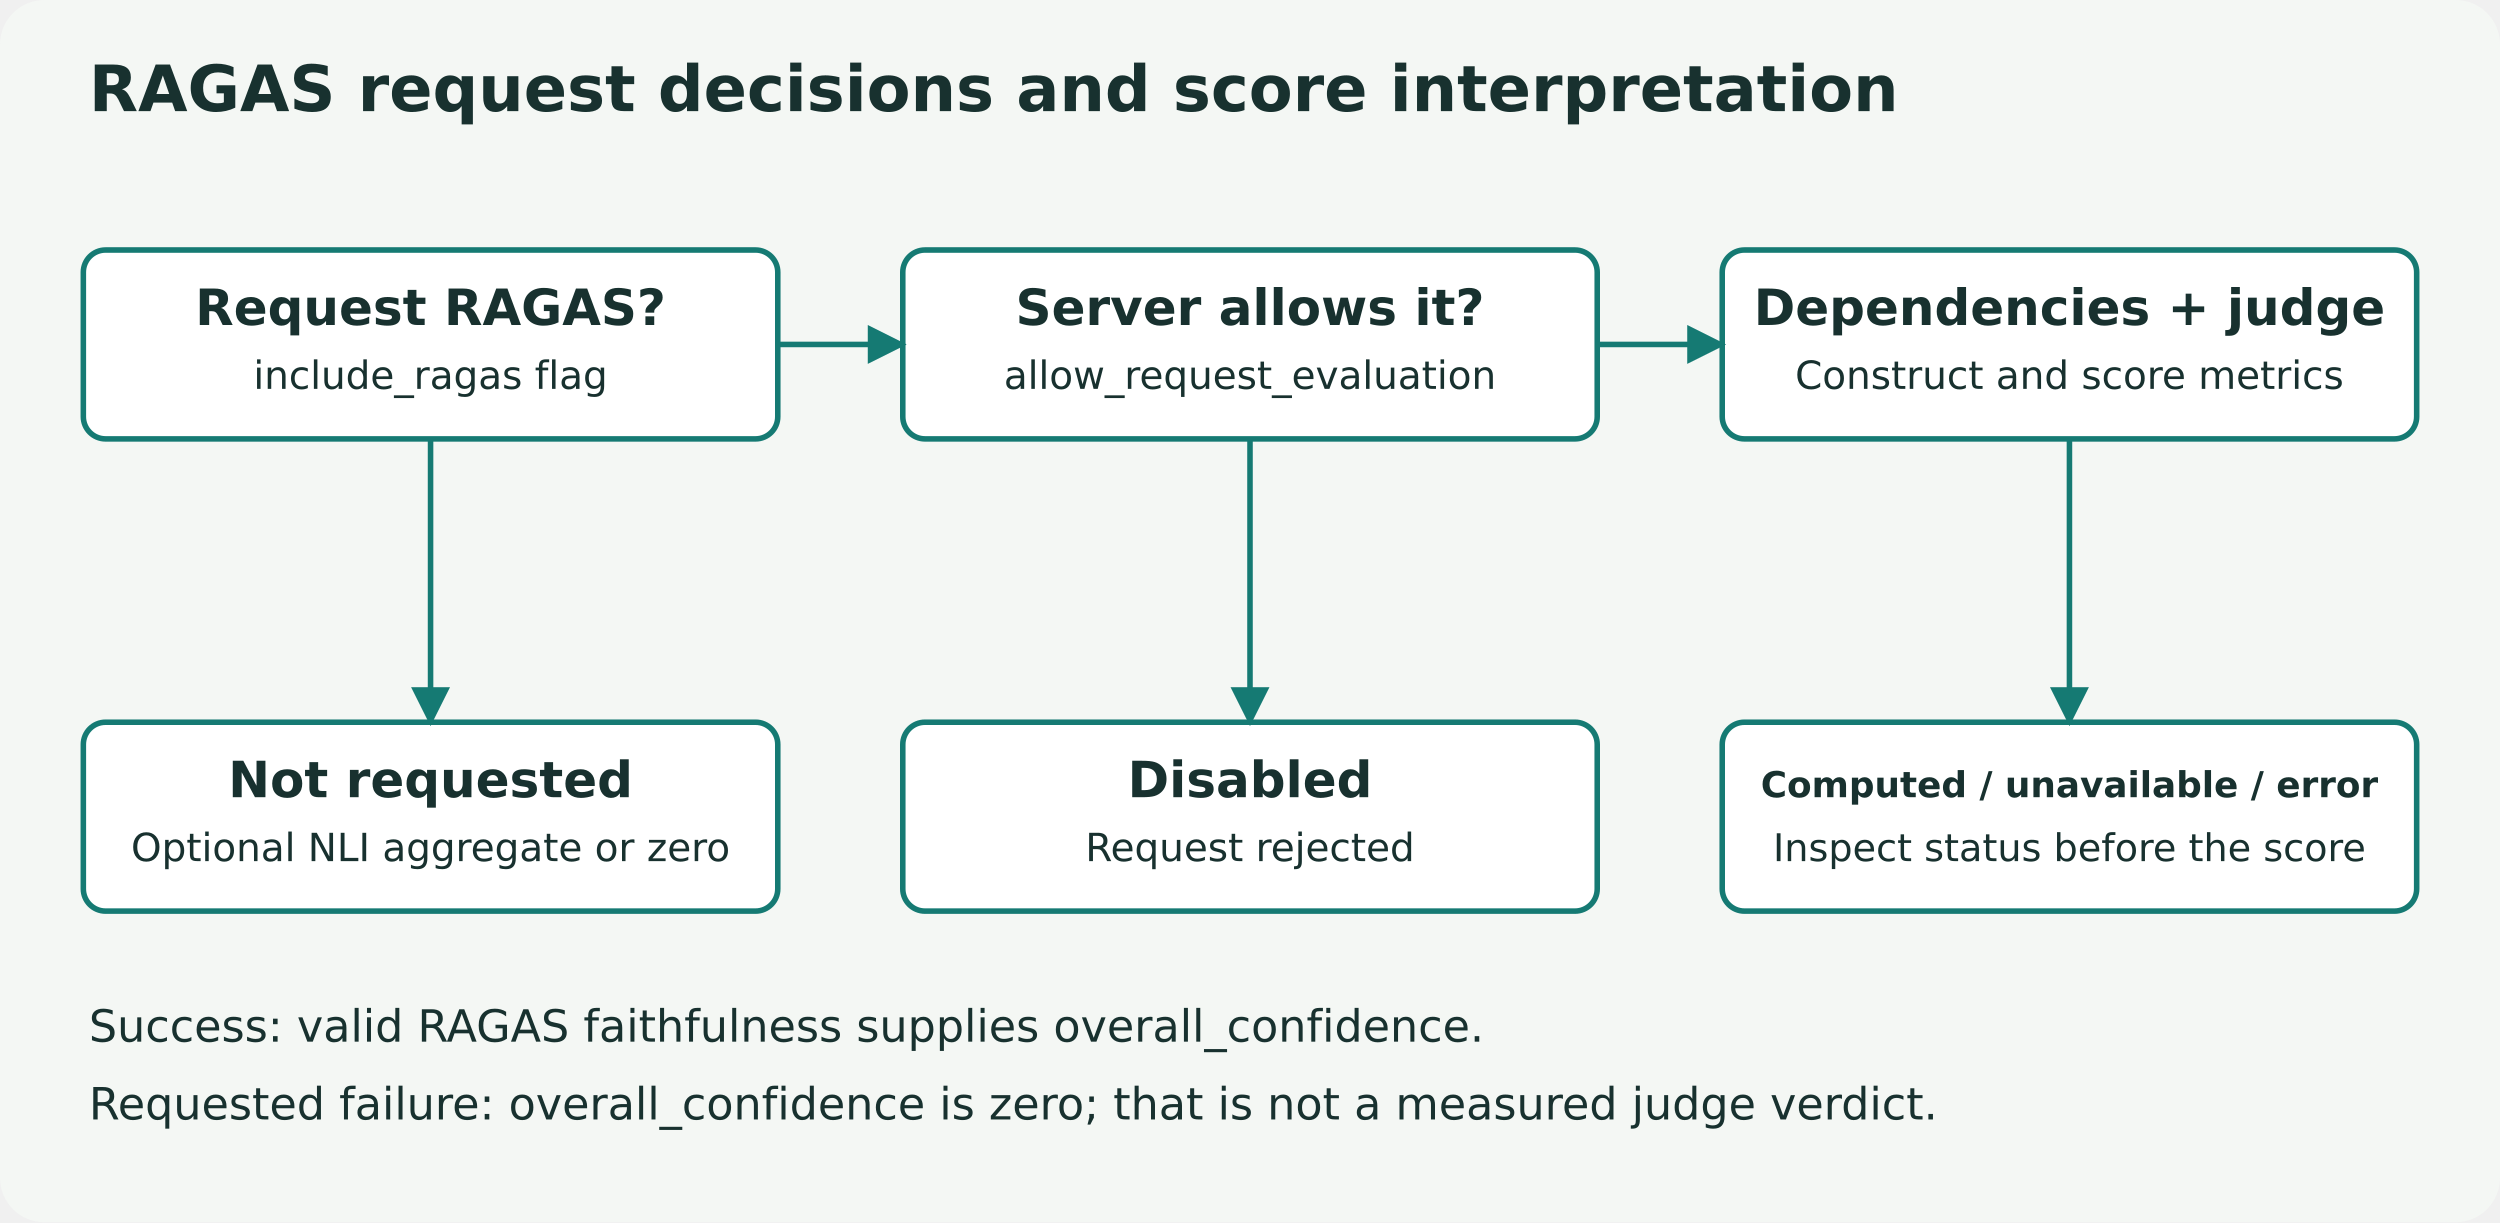
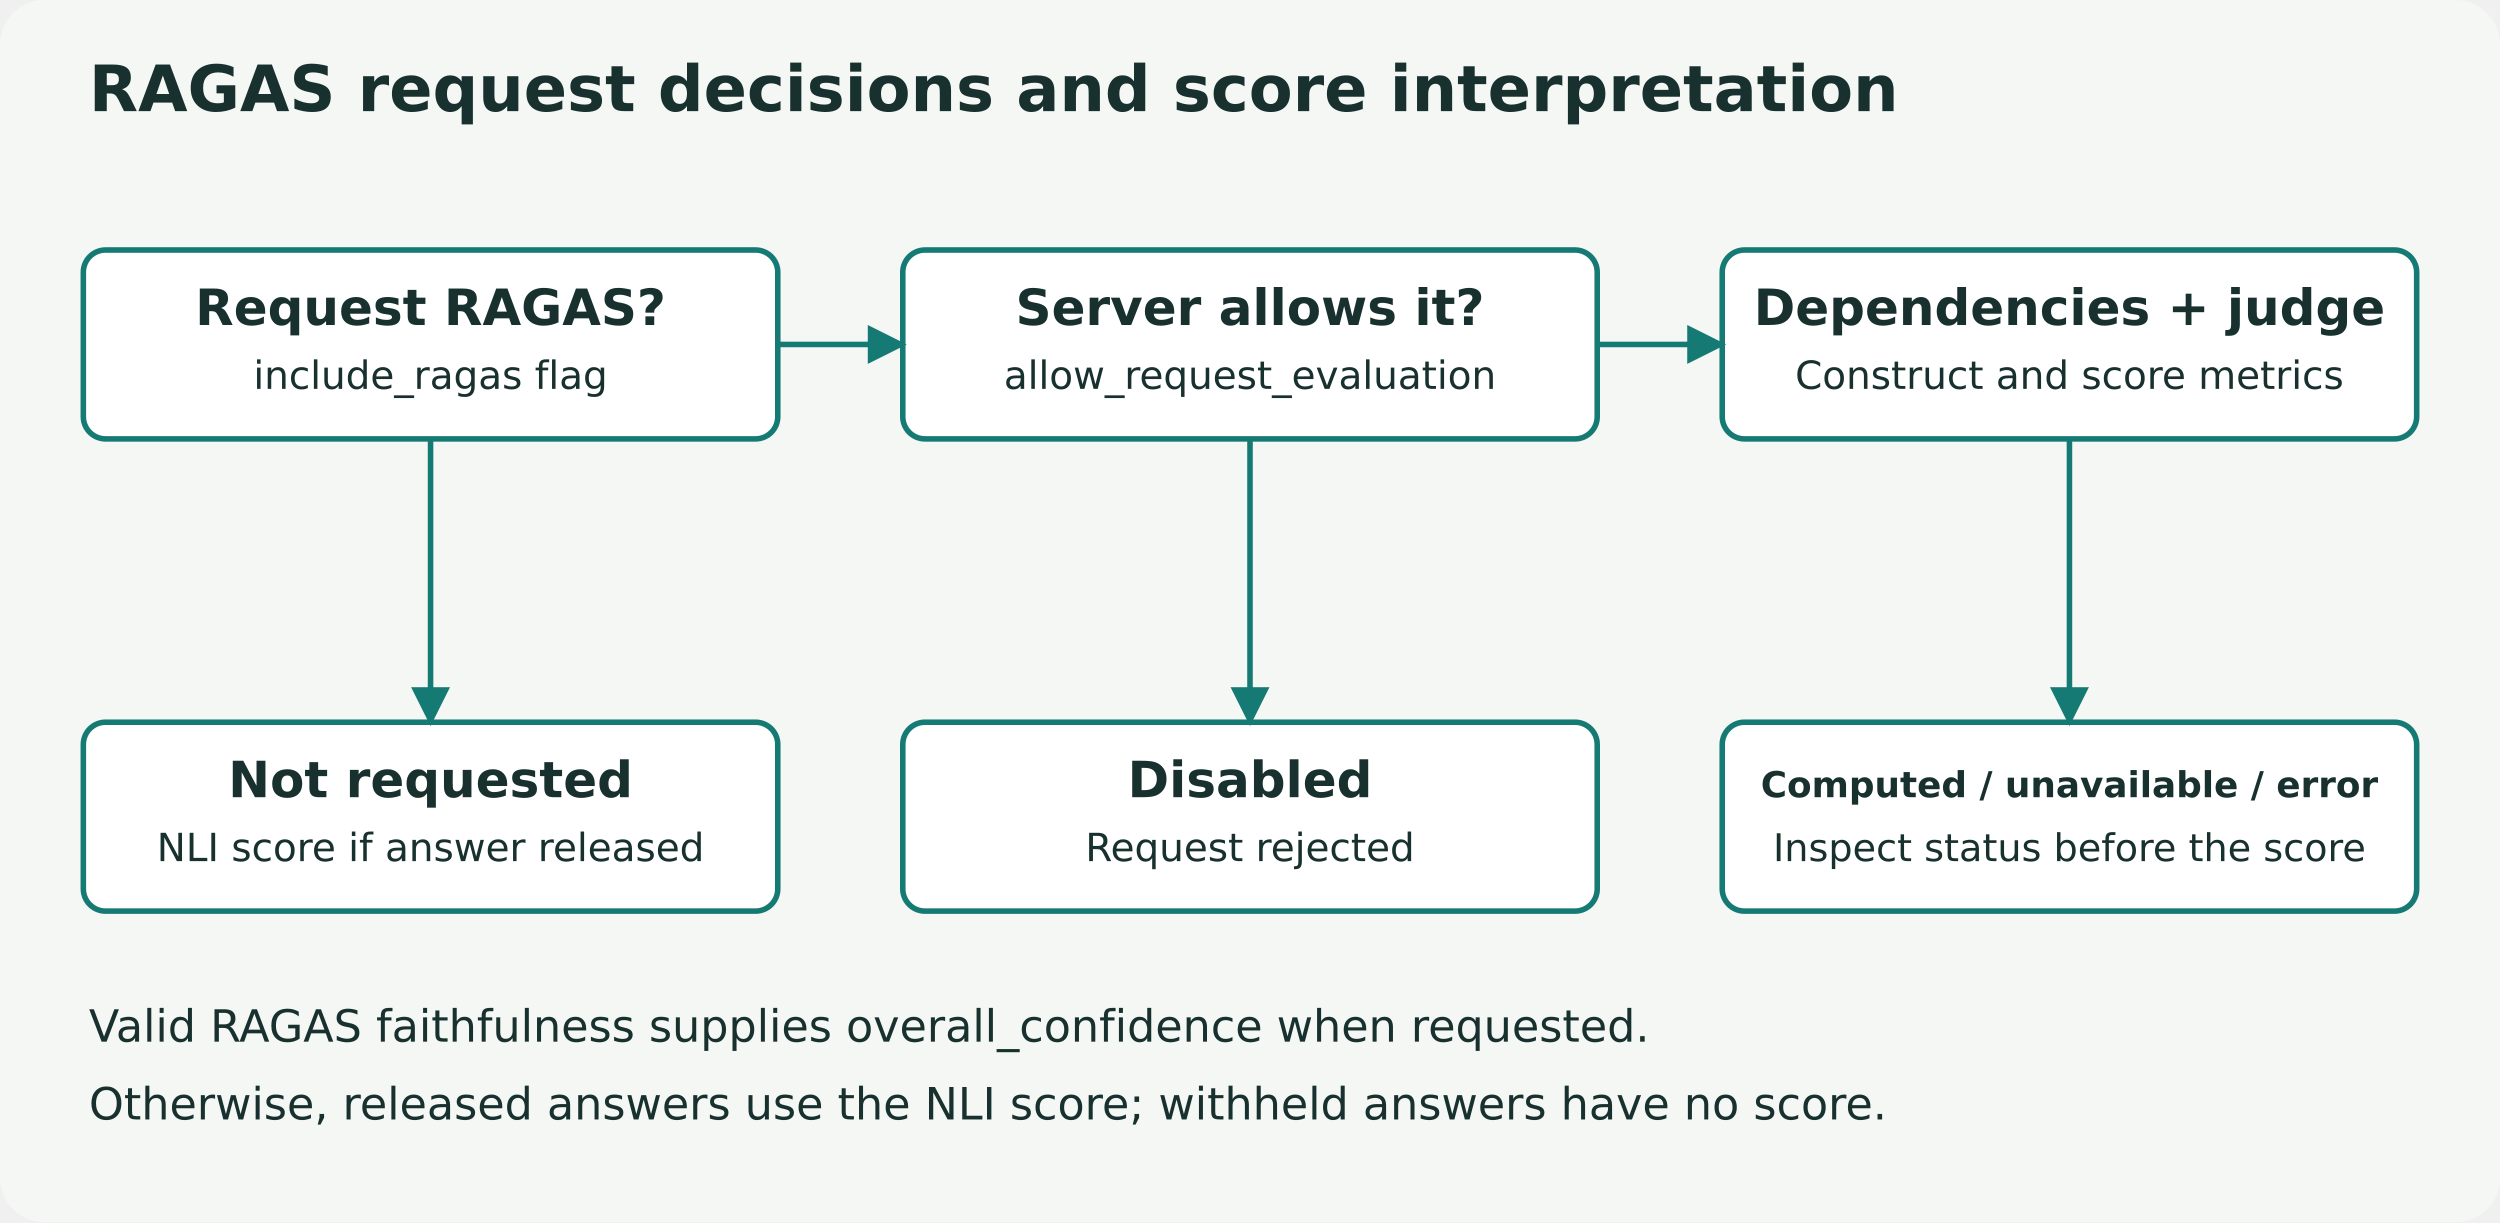
<svg xmlns="http://www.w3.org/2000/svg" width="900" height="440" viewBox="0 0 900 440" role="img" aria-label="RAGAS request decisions and score interpretation">
  <defs>
    <marker id="arrow" viewBox="0 0 10 10" refX="9" refY="5" markerWidth="7" markerHeight="7" orient="auto-start-reverse">
      <path d="M 0 0 L 10 5 L 0 10 z" fill="#157a73" />
    </marker>
  </defs>
  <rect width="900" height="440" rx="16" fill="#f4f7f4" />
  <g font-family="DejaVu Sans, sans-serif" fill="#18312f">
    <text x="32" y="40" font-size="23" font-weight="bold">RAGAS request decisions and score interpretation</text>
    <rect x="30" y="90" width="250" height="68" rx="8" fill="white" stroke="#157a73" stroke-width="2" />
    <text x="155.0" y="117" text-anchor="middle" font-size="18" font-weight="bold">Request RAGAS?</text>
    <text x="155.0" y="140" text-anchor="middle" font-size="14">include_ragas flag</text>
    <rect x="325" y="90" width="250" height="68" rx="8" fill="white" stroke="#157a73" stroke-width="2" />
    <text x="450.0" y="117" text-anchor="middle" font-size="18" font-weight="bold">Server allows it?</text>
    <text x="450.0" y="140" text-anchor="middle" font-size="14">allow_request_evaluation</text>
    <rect x="620" y="90" width="250" height="68" rx="8" fill="white" stroke="#157a73" stroke-width="2" />
    <text x="745.0" y="117" text-anchor="middle" font-size="18" font-weight="bold">Dependencies + judge</text>
    <text x="745.0" y="140" text-anchor="middle" font-size="14">Construct and score metrics</text>
    <path d="M280,124 L325,124" stroke="#157a73" stroke-width="2" fill="none" marker-end="url(#arrow)" />
    <path d="M575,124 L620,124" stroke="#157a73" stroke-width="2" fill="none" marker-end="url(#arrow)" />
    <rect x="30" y="260" width="250" height="68" rx="8" fill="white" stroke="#157a73" stroke-width="2" />
    <text x="155.0" y="287" text-anchor="middle" font-size="18" font-weight="bold">Not requested</text>
-     <text x="155.0" y="310" text-anchor="middle" font-size="14">Optional NLI aggregate or zero</text>
+     <text x="155.0" y="310" text-anchor="middle" font-size="14">NLI score if answer released</text>
    <rect x="325" y="260" width="250" height="68" rx="8" fill="white" stroke="#157a73" stroke-width="2" />
    <text x="450.0" y="287" text-anchor="middle" font-size="18" font-weight="bold">Disabled</text>
    <text x="450.0" y="310" text-anchor="middle" font-size="14">Request rejected</text>
    <rect x="620" y="260" width="250" height="68" rx="8" fill="white" stroke="#157a73" stroke-width="2" />
    <text x="745.0" y="287" text-anchor="middle" font-size="12.881" font-weight="bold">Computed / unavailable / error</text>
    <text x="745.0" y="310" text-anchor="middle" font-size="13.74">Inspect status before the score</text>
    <path d="M155,158 L155,260" stroke="#157a73" stroke-width="2" fill="none" marker-end="url(#arrow)" />
    <path d="M450,158 L450,260" stroke="#157a73" stroke-width="2" fill="none" marker-end="url(#arrow)" />
    <path d="M745,158 L745,260" stroke="#157a73" stroke-width="2" fill="none" marker-end="url(#arrow)" />
-     <text x="32" y="375" font-size="16">Success: valid RAGAS faithfulness supplies overall_confidence.</text>
-     <text x="32" y="403" font-size="16">Requested failure: overall_confidence is zero; that is not a measured judge verdict.</text>
+     <text x="32" y="375" font-size="16">Valid RAGAS faithfulness supplies overall_confidence when requested.</text>
+     <text x="32" y="403" font-size="16">Otherwise, released answers use the NLI score; withheld answers have no score.</text>
  </g>
</svg>
